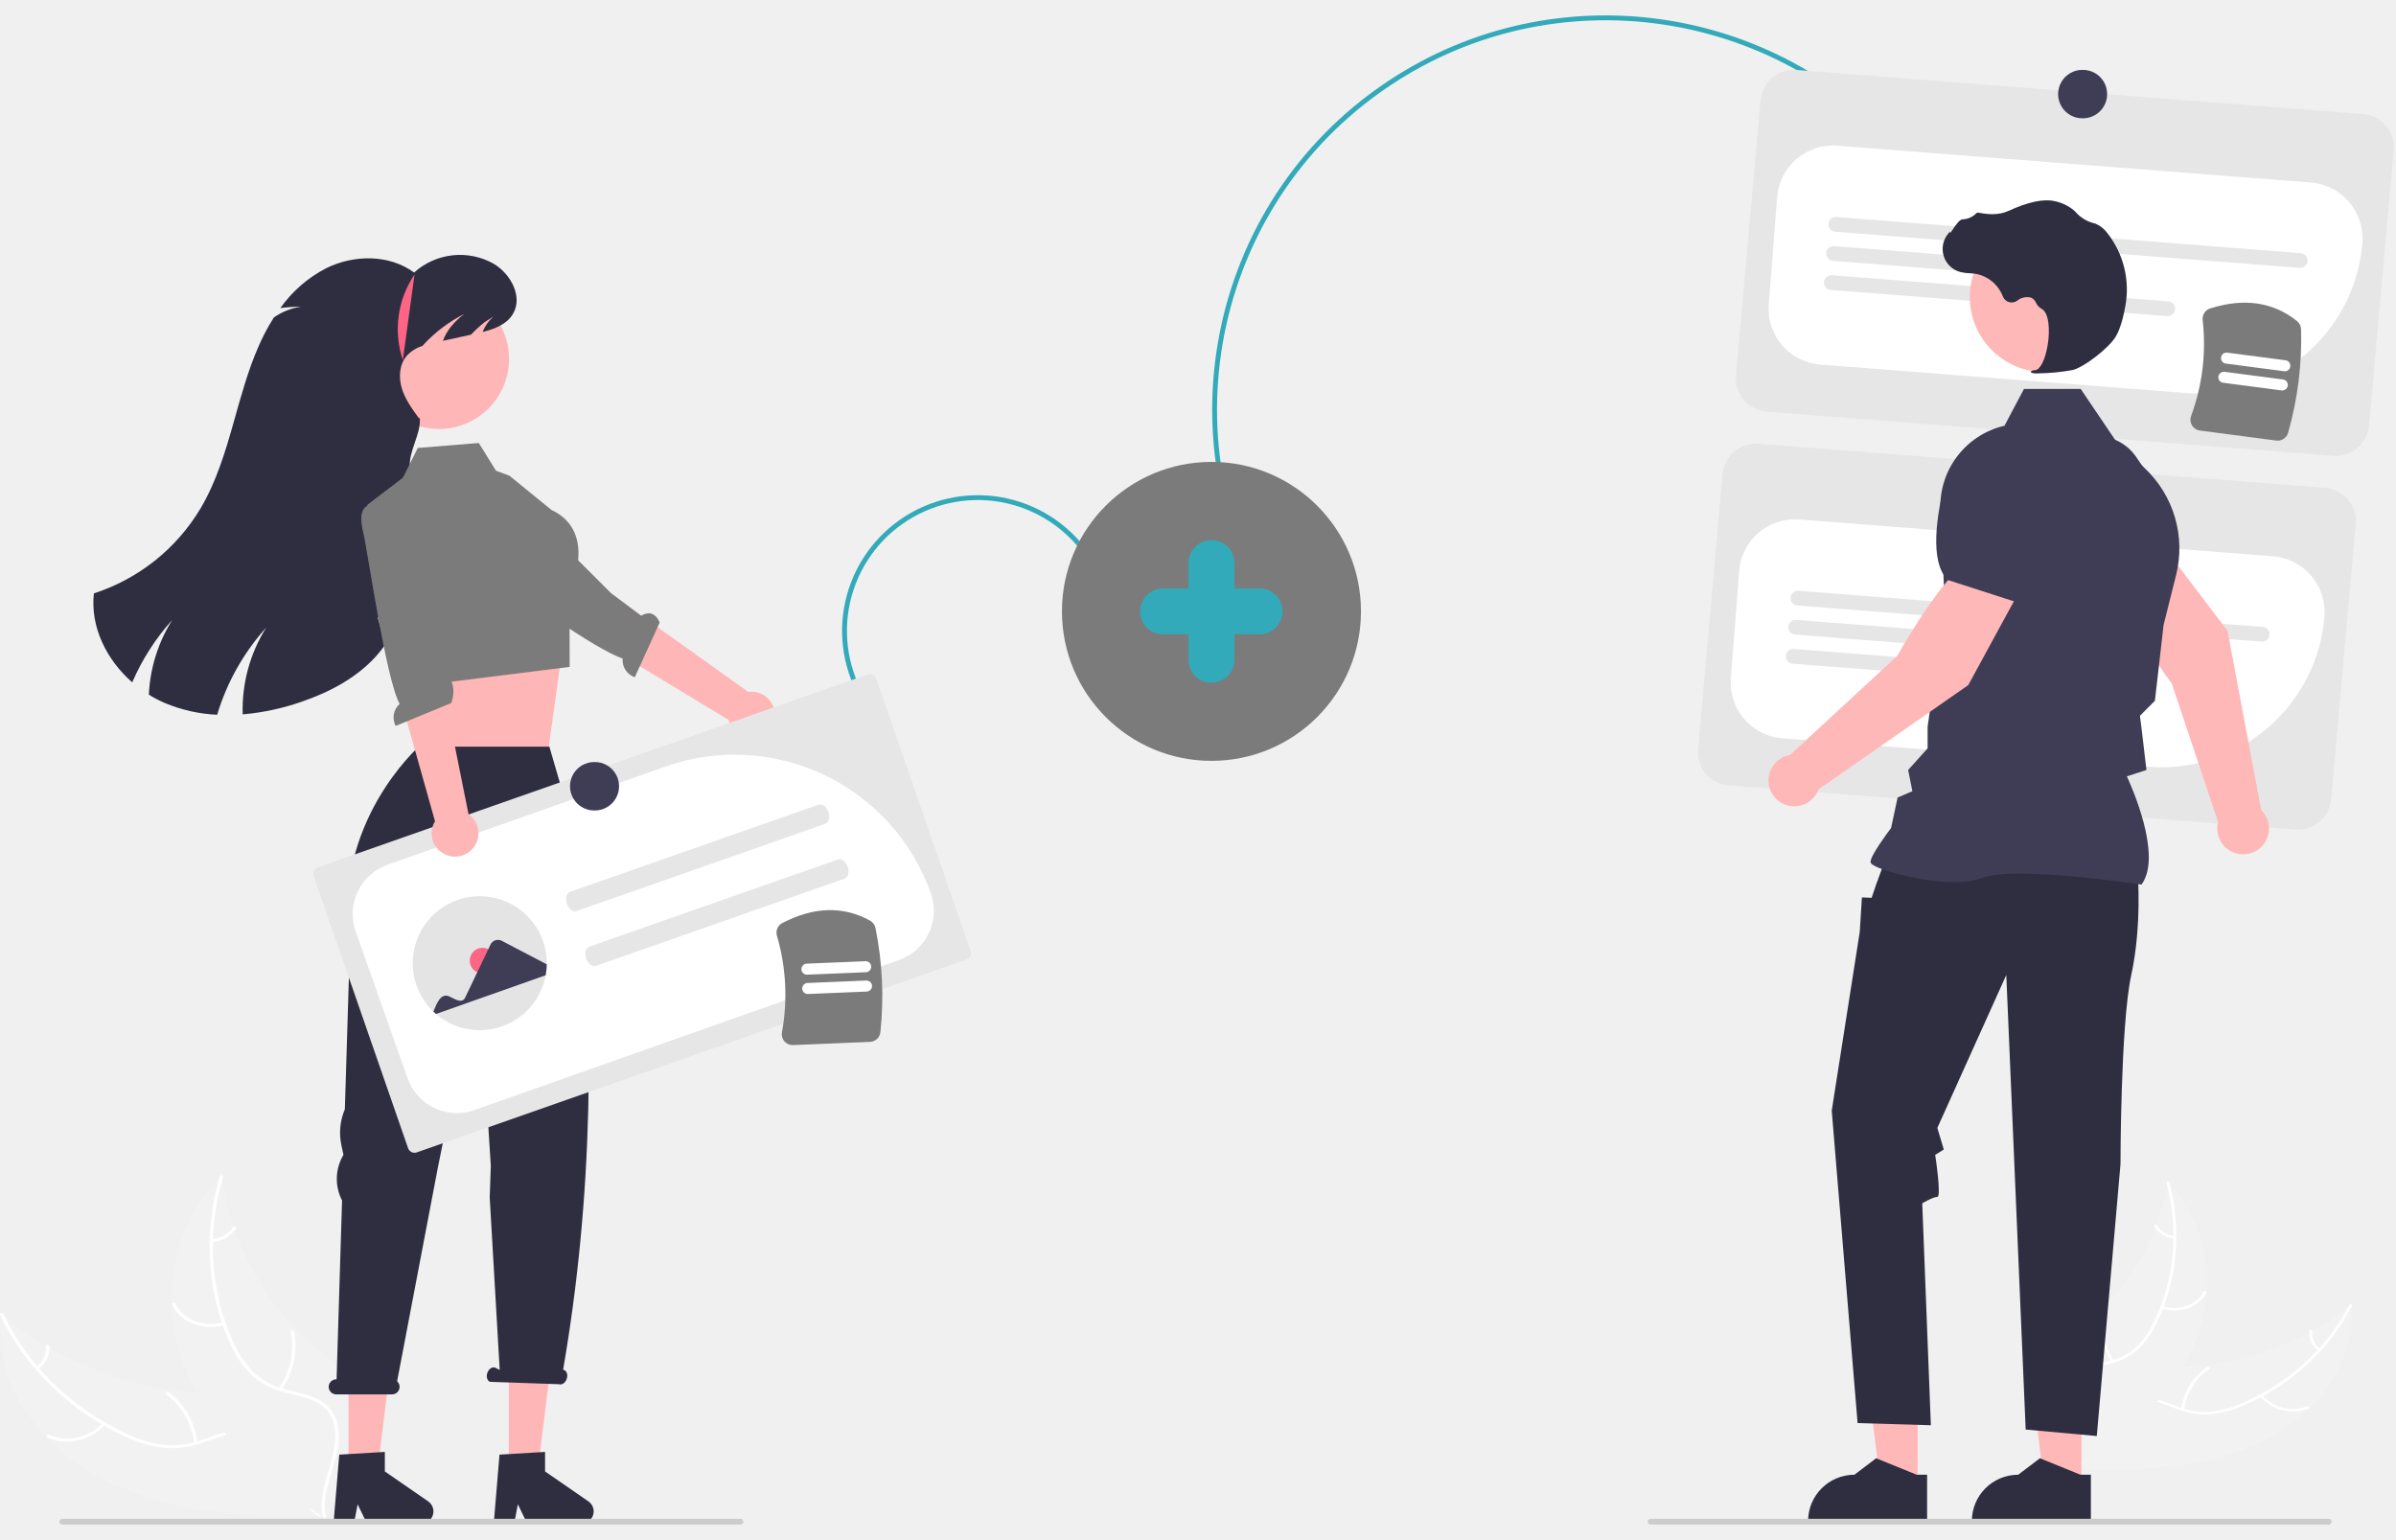
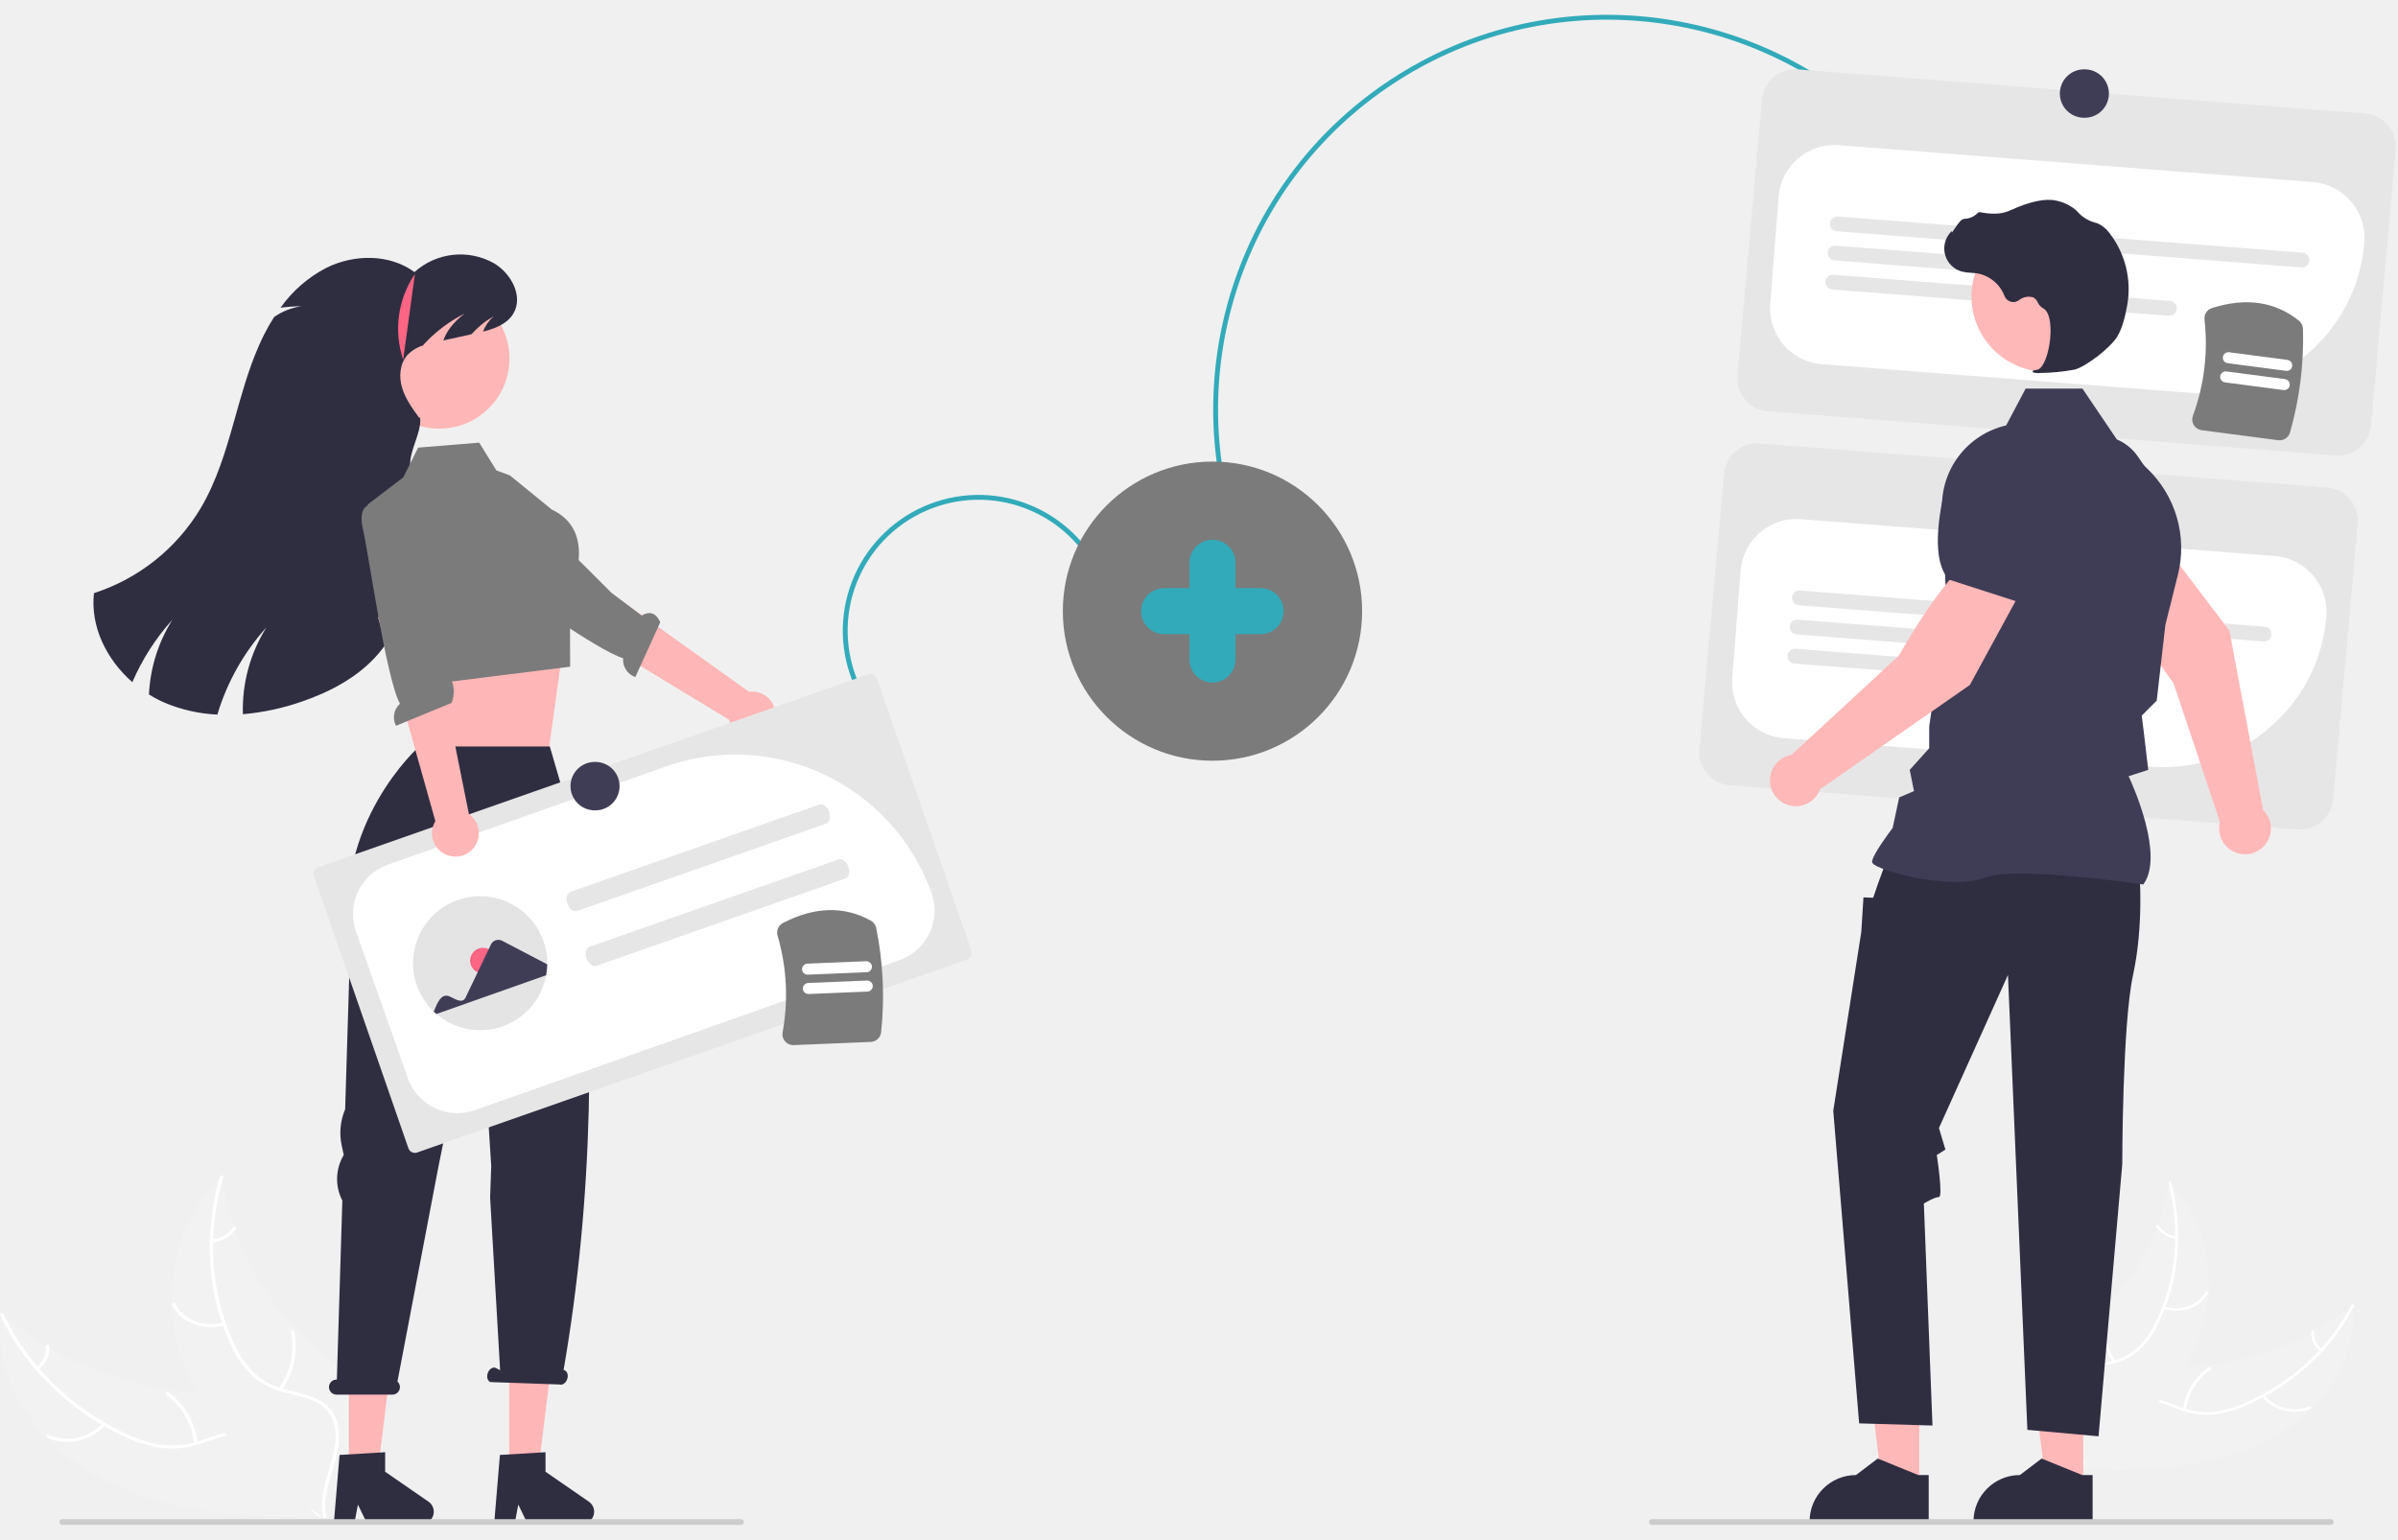
- <svg xmlns="http://www.w3.org/2000/svg" width="1089" height="700" fill="none" viewBox="0 0 635 400">
+ <svg xmlns="http://www.w3.org/2000/svg" width="875" height="562" fill="none" viewBox="0 0 635 400">
  <g clip-path="url(#a)">
    <path fill="#32AABA" d="M376.45 12.271c45.671-24.434 103.637-11.624 134.37 31.7l-1.046.743c-30.353-42.79-87.61-55.438-132.72-31.311a103.49 103.49 0 0 0-11.076 6.855c-46.388 32.897-57.361 97.396-24.459 143.778l-1.046.742c-33.311-46.959-22.202-112.26 24.762-145.566a104.993 104.993 0 0 1 11.215-6.94Z" />
    <path fill="#E6E6E6" d="m618.399 116.711-150.218-11.685a8.83 8.83 0 0 1-8.112-9.479l6.512-72.977a8.833 8.833 0 0 1 9.481-8.11L626.28 26.145a8.833 8.833 0 0 1 8.112 9.479l-6.513 72.976a8.832 8.832 0 0 1-9.48 8.111Z" />
    <path fill="#fff" d="M582.916 100.225c-1.141 0-2.285-.045-3.433-.134l-97.081-7.552A14.824 14.824 0 0 1 468.77 76.61l2.214-28.453a14.839 14.839 0 0 1 15.932-13.63l125.537 9.765a14.839 14.839 0 0 1 13.631 15.93 43.376 43.376 0 0 1-43.168 40.004v-.001Z" />
    <path fill="#E6E6E6" d="M609.449 66.911 486.385 57.34a1.958 1.958 0 1 1 .303-3.905l123.065 9.573a1.956 1.956 0 0 1 1.8 2.104 1.956 1.956 0 0 1-2.104 1.8Zm-51.1 3.786-72.565-5.645a1.958 1.958 0 0 1 .304-3.904l72.565 5.645a1.954 1.954 0 0 1 1.711 1.345 1.953 1.953 0 0 1-.589 2.095 1.951 1.951 0 0 1-1.426.464Zm15.985 9.003-89.15-6.934a1.964 1.964 0 0 1-1.337-.679 1.967 1.967 0 0 1-.465-1.425 1.97 1.97 0 0 1 .68-1.336 1.962 1.962 0 0 1 1.426-.464l89.15 6.934a1.96 1.96 0 0 1 1.8 2.104 1.963 1.963 0 0 1-2.104 1.8Zm34.013 136.076-150.218-11.685a8.832 8.832 0 0 1-8.112-9.479l6.512-72.977a8.831 8.831 0 0 1 9.481-8.111l150.218 11.685a8.834 8.834 0 0 1 8.112 9.479l-6.513 72.977a8.828 8.828 0 0 1-9.48 8.111Z" />
    <path fill="#fff" d="M572.825 199.288c-1.124 0-2.256-.044-3.394-.133l-97.081-7.551a14.83 14.83 0 0 1-12.947-10.186 14.827 14.827 0 0 1-.685-5.743l2.214-28.453a14.824 14.824 0 0 1 15.932-13.63l125.537 9.765a14.835 14.835 0 0 1 10.115 5.142 14.812 14.812 0 0 1 3.516 10.787 43.43 43.43 0 0 1-43.207 40.002Z" />
    <path fill="#E6E6E6" d="m599.397 165.976-123.064-9.573a1.949 1.949 0 0 1-1.337-.679 1.953 1.953 0 0 1 .215-2.761 1.97 1.97 0 0 1 1.425-.464l123.065 9.573a1.966 1.966 0 0 1 1.336.679 1.966 1.966 0 0 1 .464 1.425 1.966 1.966 0 0 1-.679 1.336 1.955 1.955 0 0 1-1.425.464Zm-51.1 3.786-72.565-5.645a1.976 1.976 0 0 1-.736-.206 1.972 1.972 0 0 1-.975-1.139 1.955 1.955 0 0 1 .117-1.495 1.952 1.952 0 0 1 1.898-1.064l72.565 5.644a1.96 1.96 0 0 1 1.8 2.104 1.964 1.964 0 0 1-.679 1.336 1.967 1.967 0 0 1-1.425.465Zm15.985 9.003-89.15-6.934a1.955 1.955 0 0 1-1.121-3.44 1.959 1.959 0 0 1 1.425-.465l89.15 6.935a1.958 1.958 0 1 1-.304 3.904Z" />
    <path fill="#32AABA" d="M226.235 177.647a35.95 35.95 0 0 1-.629-27.517 35.969 35.969 0 0 1 19.014-19.902 35.963 35.963 0 0 1 27.521-.629 35.97 35.97 0 0 1 19.905 19.012l-1.174.518a34.673 34.673 0 0 0-19.195-18.334 34.674 34.674 0 0 0-26.539.606 34.69 34.69 0 0 0-18.336 19.193 34.664 34.664 0 0 0 .607 26.535l-1.174.518Z" />
    <path fill="#F2F2F2" d="M599.043 378.201c14.685-6.958 25.624-20.957 23.917-36.341-13.174 10.667-31.111 16.623-49.628 16.481-7.212-.056-15.29-.789-20.53 3.257-3.262 2.518-4.733 6.516-4.918 10.5-.186 3.985.78 8.018 1.74 11.998l-.292.943c17.243 1.097 35.026.12 49.711-6.838Z" />
    <path fill="#fff" d="M622.599 341.822c-5.68 11.081-15.527 20.317-27.765 25.723a29.383 29.383 0 0 1-8.469 2.487 19.138 19.138 0 0 1-8.809-1.151c-2.659-.954-5.281-2.197-8.102-2.575a10.365 10.365 0 0 0-7.836 2.113c-2.606 2.026-4.161 4.831-5.57 7.629-1.564 3.106-3.132 6.359-6.195 8.476-.371.256.146.79.517.534 5.329-3.683 6.098-10.344 10.332-14.805a9.964 9.964 0 0 1 8.011-3.348c2.879.212 5.583 1.492 8.269 2.478a20.539 20.539 0 0 0 8.592 1.41 27.556 27.556 0 0 0 8.572-2.179 59.147 59.147 0 0 0 16.218-10.091 55.285 55.285 0 0 0 12.962-16.451c.196-.383-.533-.631-.727-.25Z" />
    <path fill="#fff" d="M598.933 365.983a11.498 11.498 0 0 0 12.929 3.286c.427-.18.078-.806-.35-.626a10.646 10.646 0 0 1-12.021-3.078c-.3-.365-.856.055-.558.418Zm-20.085 3.536a15.45 15.45 0 0 1 6.65-10.78c.37-.258-.147-.792-.516-.534a16.068 16.068 0 0 0-6.894 11.232c-.052.429.708.509.76.082Zm35.974-16.074a5.234 5.234 0 0 1-2.016-4.673c.059-.428-.701-.507-.759-.082a5.85 5.85 0 0 0 2.217 5.173.432.432 0 0 0 .537.058.298.298 0 0 0 .086-.104.307.307 0 0 0-.065-.372Z" />
    <path fill="#F2F2F2" d="M574.509 309.332c-.046.266-.091.531-.142.799a58.047 58.047 0 0 1-2.867 10.445c-.095.263-.194.528-.297.788a62.946 62.946 0 0 1-14.44 21.793 66.156 66.156 0 0 1-8.258 6.906c-4.092 2.895-8.815 5.724-11.405 9.625-.274.402-.52.823-.736 1.26l11.668 23.603c.055.044.105.09.161.135l.419.958c.163-.098.328-.203.49-.301.095-.057.186-.118.281-.175.062-.039.124-.079.183-.111a.912.912 0 0 0 .056-.037c.059-.032.109-.068.162-.098.928-.584 1.852-1.175 2.772-1.773.006-.002.006-.002.009-.009 6.998-4.576 13.58-9.746 18.988-15.712.163-.179.331-.36.489-.551a58.96 58.96 0 0 0 6.431-8.65 50.614 50.614 0 0 0 2.733-5.177 41.807 41.807 0 0 0 3.638-14.55c.659-10.074-2.33-20.492-9.761-28.556-.19-.207-.378-.408-.574-.612Z" />
    <path fill="#fff" d="M574.21 309.493c3.25 12.461 2.13 25.603-3.372 36.785a23.075 23.075 0 0 1-4.656 6.676 15.588 15.588 0 0 1-7.375 3.772c-2.637.624-5.441.983-7.809 2.183a8.242 8.242 0 0 0-4.437 6.016c-.579 3.124.156 6.341.995 9.474.932 3.478 1.961 7.082 1.101 10.529-.104.417.644.591.748.174 1.496-5.997-2.437-12.061-2.287-18.127.07-2.831 1.102-5.59 3.731-7.158 2.299-1.372 5.19-1.745 7.868-2.356a16.887 16.887 0 0 0 7.388-3.436 21.561 21.561 0 0 0 4.942-6.469 50.4 50.4 0 0 0 5.311-17.302 55.643 55.643 0 0 0-1.434-20.941c-.112-.431-.825-.248-.714.18Z" />
    <path fill="#fff" d="M572.85 342.744c4.8 1.503 9.891-.295 11.904-4.182.198-.383-.487-.726-.686-.343-1.885 3.642-6.597 5.275-11.084 3.87-.472-.148-.604.508-.134.655Zm-12.644 13.826a16.417 16.417 0 0 1-2.319-12.728c.102-.418-.646-.592-.748-.175a17.073 17.073 0 0 0 2.443 13.243c.251.393.874.051.624-.34Zm16.051-33.026a6.463 6.463 0 0 1-4.673-2.877c-.245-.395-.868-.052-.624.34a7.23 7.23 0 0 0 5.162 3.192c.207.025.4-.048.442-.24a.377.377 0 0 0-.307-.415Z" />
    <path fill="#FFB8B8" d="m599.277 210.611-8.926-47.511-17.522-23.06-12.985 8.489c1.834 9.951 15.714 28.527 15.714 28.527l12.303 36.744c-.05.191-.095.383-.128.582a6.852 6.852 0 1 0 11.544-3.771Z" />
    <path fill="#3F3D56" d="m560.192 153.548 14.702-11.93.027-.063c2.75-6.23-3.355-16.913-8.961-24.777a12.571 12.571 0 0 0-16.816-3.399 12.585 12.585 0 0 0-5.855 11.935l1.236 11.902 15.667 16.332Z" />
    <path fill="#FFB8B8" d="m508.234 389.988-9.782-.001-4.653-37.725 14.437.001-.002 37.725Z" />
    <path fill="#2F2E41" d="M510.729 386.794h-2.753l-10.749-4.371-5.761 4.371h-.001a12.279 12.279 0 0 0-12.277 12.274v.399l31.541.001v-12.674Z" />
    <path fill="#FFB8B8" d="m551.637 389.988-9.782-.001-4.653-37.725 14.437.001-.002 37.725Z" />
    <path fill="#2F2E41" d="M554.133 386.794h-2.753l-10.75-4.371-5.761 4.371h-.001a12.275 12.275 0 0 0-12.276 12.274v.399l31.54.001.001-12.674Zm12.42-159.301s1.142 13.704-1.713 26.838c-2.856 13.134-2.856 50.122-2.856 50.122l-6.282 72.078-18.846-1.713-5.14-120.487-18.275 40.543 1.713 5.71-2.282 1.428s1.711 11.135.569 11.135c-1.142 0-3.998 1.713-3.998 1.713l2.284 58.816-19.417-.571-6.853-82.799 7.424-47.395.571-9.137 2.57.106 1.309-3.818 2.403-6.566 66.819 3.997Z" />
    <path fill="#3F3D56" d="m567.54 230.371.102-.142c5.436-7.61-2.74-25.896-3.973-28.546l5.194-1.686-1.17-9.94-.554-4.432 3.97-3.969.011-.099 2.284-19.985 3.321-13.275a29.131 29.131 0 0 0-.309-15.242 29.132 29.132 0 0 0-7.963-13.001l-7.678-7.238-9.33-13.804h-15.047l-5.159 9.743a21.929 21.929 0 0 0-16.968 22.389l1.169 25.555-4.578 31.818-.002 5.758-5.152 5.724 1.125 5.624-3.92 1.679-1.731 8.077c-.717.946-5.445 7.25-5.445 8.973 0 .259.191.509.601.786 3.222 2.182 21.033 6.63 28.916 3.476 8.397-3.357 41.776 1.679 42.113 1.731l.173.026Z" />
    <path fill="#CCC" d="M436.694 399.237a.76.76 0 0 0 .758.763h179.747a.763.763 0 1 0 0-1.526H437.457a.76.76 0 0 0-.763.758v.005Z" />
    <path fill="#FFB8B8" d="M541.978 94.556c11.005 0 19.927-8.921 19.927-19.925 0-11.004-8.922-19.925-19.927-19.925-11.006 0-19.927 8.92-19.927 19.925 0 11.004 8.921 19.925 19.927 19.925Z" />
    <path fill="#2F2E41" d="M540.069 94.878a54.189 54.189 0 0 0 9.199-.882c3.006-.692 9.637-5.819 11.444-8.848 1.343-2.25 2.149-5.731 2.589-8.255a24.236 24.236 0 0 0-4.732-19.115 7.663 7.663 0 0 0-3.159-2.557 3.832 3.832 0 0 0-.343-.106 9.443 9.443 0 0 1-4.771-2.784 7.845 7.845 0 0 0-.801-.783 11.633 11.633 0 0 0-4.915-2.311c-2.904-.697-7.058.176-12.347 2.6-2.657 1.217-5.605.877-7.878.445a.742.742 0 0 0-.691.257 5.222 5.222 0 0 1-3.512 1.506c-.807.056-1.625 1.196-2.612 2.681-.224.337-.485.731-.675.971l-.038-.45-.444.515a6.332 6.332 0 0 0-1.259 5.984 6.335 6.335 0 0 0 4.386 4.262c.818.196 1.654.307 2.495.332.51.033 1.037.066 1.544.141a9.555 9.555 0 0 1 7.258 6.015 2.492 2.492 0 0 0 1.626 1.493 2.5 2.5 0 0 0 2.175-.378 4.131 4.131 0 0 1 3.744-.782c.557.291.997.765 1.246 1.342.301.642.787 1.18 1.396 1.546 2.074 1.002 2.336 5.675 1.702 9.591-.612 3.776-1.943 6.53-3.237 6.698-.996.13-1.109.203-1.176.382l-.061.16.116.144c.557.186 1.147.25 1.731.186Z" />
    <path fill="#7B7B7B" d="M321.069 197.579c21.884 0 39.624-17.738 39.624-39.618 0-21.881-17.74-39.619-39.624-39.619-21.883 0-39.624 17.738-39.624 39.619 0 21.88 17.741 39.618 39.624 39.618Z" />
    <path fill="#FFB8B8" d="m535.479 152.065-13.07-8.358c-8.323 5.756-19.571 26.034-19.571 26.034l-28.468 26.297a6.848 6.848 0 1 0 2.333 13.497 6.846 6.846 0 0 0 5.259-4.396l39.674-27.635 13.843-25.439Z" />
    <path fill="#3F3D56" d="m534.233 155.456 8.705-20.89-3.149-11.544a12.59 12.59 0 0 0-9.773-9.013 12.564 12.564 0 0 0-14.452 9.245c-2.384 9.359-4.215 21.526.6 26.341l.049.049 18.02 5.812Z" />
    <path fill="#F2F2F2" d="M27.291 387.913C10.251 379.168-2.11 362.268.473 344.208c15.122 13.058 36.03 20.745 57.849 21.268 8.498.204 18.04-.358 24.063 4.604 3.748 3.088 5.331 7.853 5.401 12.553.07 4.701-1.218 9.416-2.499 14.069l.31 1.122c-20.354.649-41.266-1.166-58.306-9.911Z" />
    <path fill="#fff" d="M.9 344.177c6.278 13.266 17.533 24.514 31.748 31.339a34.607 34.607 0 0 0 9.883 3.247c3.506.479 7.075.127 10.42-1.027 3.17-1.025 6.304-2.391 9.641-2.731a12.212 12.212 0 0 1 9.152 2.781c2.995 2.485 4.722 5.847 6.277 9.195 1.727 3.718 3.452 7.609 6.98 10.217.429.316-.2.925-.627.61-6.14-4.538-6.798-12.413-11.62-17.827-2.25-2.526-5.424-4.406-9.311-4.243-3.4.143-6.633 1.549-9.834 2.611a24.214 24.214 0 0 1-10.175 1.339 32.495 32.495 0 0 1-10.016-2.887 69.718 69.718 0 0 1-18.729-12.492A65.17 65.17 0 0 1 .035 344.444c-.217-.458.65-.722.866-.267Z" />
    <path fill="#fff" d="M27.877 373.523c-3.736 4.26-10.31 5.701-15.353 3.388-.497-.227-.062-.952.435-.724a12.55 12.55 0 0 0 14.276-3.177c.368-.419 1.007.097.642.513Zm23.529 4.916a18.223 18.223 0 0 0-7.432-12.948c-.426-.317.203-.927.629-.61a18.954 18.954 0 0 1 7.7 13.49c.046.507-.851.573-.897.068Zm-41.778-20.28a6.162 6.162 0 0 0 2.549-5.429c-.053-.506.845-.571.898-.068a6.899 6.899 0 0 1-2.806 6.011.51.51 0 0 1-.634.048.37.37 0 0 1-.102-.435.375.375 0 0 1 .095-.127Z" />
    <path fill="#F2F2F2" d="M58.766 307.699c.043.314.086.629.136.947a68.446 68.446 0 0 0 2.989 12.411c.1.313.208.629.32.939a74.195 74.195 0 0 0 16.196 26.212 78.01 78.01 0 0 0 9.47 8.444c4.713 3.563 10.171 7.072 13.076 11.764.309.484.582.99.82 1.512l-14.626 27.37c-.067.05-.128.102-.196.153l-.529 1.112c-.187-.121-.379-.251-.566-.372-.109-.07-.215-.146-.324-.217-.072-.048-.143-.097-.211-.137a1.472 1.472 0 0 1-.065-.046c-.068-.04-.126-.084-.188-.122a263.866 263.866 0 0 1-3.199-2.192c-.006-.003-.006-.003-.01-.011-8.073-5.652-15.634-11.988-21.781-19.218-.185-.217-.377-.437-.556-.667a69.43 69.43 0 0 1-7.253-10.43 59.686 59.686 0 0 1-3.026-6.202 49.254 49.254 0 0 1-3.742-17.275c-.4-11.893 3.51-24.053 12.565-33.276.232-.236.46-.466.7-.699Z" />
    <path fill="#fff" d="M59.111 307.899c-4.294 14.558-3.465 30.082 2.599 43.461a27.208 27.208 0 0 0 5.235 8.037 18.367 18.367 0 0 0 8.547 4.719c3.084.834 6.374 1.362 9.118 2.864a9.713 9.713 0 0 1 5.002 7.253c.566 3.702-.42 7.464-1.526 11.123-1.227 4.062-2.574 8.27-1.69 12.362.108.496-.78.673-.887.178-1.539-7.121 3.321-14.117 3.37-21.269.024-3.338-1.088-6.626-4.127-8.572-2.657-1.702-6.049-2.249-9.181-3.069a19.9 19.9 0 0 1-8.575-4.324 25.413 25.413 0 0 1-5.58-7.805 59.415 59.415 0 0 1-5.61-20.58 65.597 65.597 0 0 1 2.471-24.616c.148-.503.981-.261.834.238Z" />
    <path fill="#fff" d="M59.472 347.121c-5.71 1.592-11.642-.717-13.867-5.371-.22-.459.6-.837.82-.378 2.085 4.36 7.575 6.46 12.913 4.972.562-.157.692.621.134.777Zm14.378 16.76a19.344 19.344 0 0 0 3.208-14.908c-.105-.496.783-.673.888-.178a20.136 20.136 0 0 1-3.373 15.51c-.311.453-1.032.027-.723-.424Zm-17.675-39.506a7.606 7.606 0 0 0 5.612-3.214c.305-.456 1.025-.029.722.424a8.525 8.525 0 0 1-6.2 3.567c-.244.022-.468-.071-.51-.299a.444.444 0 0 1 .376-.478Z" />
    <path fill="#FFB6B6" d="m110.315 170.524 1.284 11.904-.756 15.609 34.579-4.107 3.25-23.406-4.141.041-34.216-.041ZM92.38 386.643h7.56l3.598-29.156H92.38v29.156Z" />
    <path fill="#2F2E41" d="m89.913 381.466 12.078-.721v5.174l11.483 7.93a3.232 3.232 0 0 1-1.837 5.891h-14.38l-2.478-5.118-.968 5.118H88.39l1.523-18.274Z" />
    <path fill="#FFB6B6" d="M134.846 386.643h7.56l3.597-29.156h-11.157v29.156Z" />
    <path fill="#2F2E41" d="m132.378 381.466 12.078-.721v5.174l11.483 7.93a3.227 3.227 0 0 1 1.25 3.621 3.234 3.234 0 0 1-3.087 2.27h-14.379l-2.478-5.118-.968 5.118h-5.422l1.523-18.274ZM89.118 361.5h.082l1.454-47.407a12.397 12.397 0 0 1 .163-11.715l.208-.376-.54-2.502a15.934 15.934 0 0 1 .911-9.59l1.356-44.222C87.907 214.287 111 193.809 111 193.809h34.595l7.427 25.514c4.91 47.83 4.019 94.439-3.773 139.595l.213.107c.765.264 1.093 1.324.733 2.367s-1.272 1.674-2.037 1.41l-18.27-.635c-.765-.264-1.093-1.324-.733-2.367.36-1.042 1.272-1.674 2.037-1.41l1.242.628-2.649-45.746.294-8.356-.606-9.479-2.8-42.639-10.6 52.434-10.828 56.796a1.992 1.992 0 0 1-1.343 3.467H89.118a2.001 2.001 0 0 1-1.85-1.232 2 2 0 0 1 1.084-2.612c.243-.1.503-.151.766-.151Z" />
    <path fill="#FFB6B6" d="M116.353 109.611c10.248 0 18.556-8.307 18.556-18.553 0-10.247-8.308-18.554-18.556-18.554-10.248 0-18.555 8.307-18.555 18.553 0 10.247 8.307 18.554 18.555 18.554Z" />
    <path fill="#2F2E41" d="M35.044 176.772a60.413 60.413 0 0 1 10.601-16.536 40.815 40.815 0 0 0-6.199 19.794 31.266 31.266 0 0 0 4.234 2.214 40.575 40.575 0 0 0 13.873 3.116 60.53 60.53 0 0 1 12.997-23.105 40.916 40.916 0 0 0-6.233 23.004 64.045 64.045 0 0 0 15.61-3.345c7.572-2.604 14.922-6.494 20.159-12.545 5.668-6.548 8.461-15.19 9.363-23.805.902-8.608.054-17.296-.801-25.911-.404-4.106 3.016-8.83 2.612-12.936h-.269c-1.798-2.463-3.628-4.987-4.51-7.908-.875-2.914-.646-6.353 1.366-8.648a9.402 9.402 0 0 1 4.126-2.558c.149-.188.31-.37.478-.551a38.372 38.372 0 0 1 10.602-7.929c-2.861 2.16-4.773 4.604-5.661 7.128 2.477-.546 4.954-1.089 7.431-1.63a35.69 35.69 0 0 1 2.612-2.503c1.326-1.15 1.763-1.238 3.345-2.322a10.678 10.678 0 0 0-2.888 4.12c3.184-.802 6.368-2.006 8.024-4.746 2.746-4.53-.518-10.64-5.075-13.346a18.163 18.163 0 0 0-21.089 2.322c-6.59-4.852-15.973-4.772-23.303-1.144a34.072 34.072 0 0 0-12.156 10.573 47.532 47.532 0 0 1 5.506-.383 16.887 16.887 0 0 0-7.21 2.853 49.667 49.667 0 0 0-2.61 4.57 62.126 62.126 0 0 0-1.468 3.13c-2.82 6.42-4.658 13.258-6.563 20.015-2.221 7.875-4.604 15.803-8.764 22.85a51.33 51.33 0 0 1-28.304 22.58c-.99 8.904 3.359 17.613 10.164 23.582Z" />
    <path fill="#7B7B7B" d="m135.039 122.018-3.601-1.352-4.541-7.342-16.177 1.321-3.931 7.873-9.472 7.232 4.142 21.813 6.435 26.495 43.079-5.384-.045-19.946s7.784-15.758-4.79-21.662l-11.099-9.048Z" />
    <path fill="#FFB6B6" d="M201.441 191.203a6.165 6.165 0 0 1-8.331-4.464l-48.033-29.061 8.78-10.128 44.454 31.751a6.198 6.198 0 0 1 3.13 11.902Z" />
    <path fill="#7B7B7B" d="M129.072 143.898s-2.295 2.309 3.464 6.106c4.612 3.04 25.179 18.063 32.47 20.439a4.847 4.847 0 0 0 3.228 4.982l6.601-14.505c-1.429-3.316-3.714-2.548-4.917-1.796l-7.973-5.996-19.578-19.547-11.665 8.618-1.63 1.699Z" />
    <path fill="#FD6584" d="M109.87 68.651a25.837 25.837 0 0 0-3.109 22.707" />
    <path fill="#CCC" d="M15.731 399.237a.758.758 0 0 0 .763.763h179.743a.762.762 0 1 0 0-1.526H16.494a.77.77 0 0 0-.54.223.76.76 0 0 0-.223.54Z" />
    <path fill="#E6E6E6" d="M84.213 225.811a1.793 1.793 0 0 0-1.097 2.283l25.042 72.166a1.796 1.796 0 0 0 2.283 1.098l145.71-51.118a1.791 1.791 0 0 0 1.097-2.283l-25.041-72.167a1.791 1.791 0 0 0-2.284-1.097l-145.71 51.118Z" />
    <path fill="#fff" d="M121.094 290.942a13.888 13.888 0 0 1-13.079-9.24l-13.752-38.905a13.853 13.853 0 0 1 8.448-17.683l73.643-26.025a55.193 55.193 0 0 1 70.347 33.601 13.862 13.862 0 0 1-8.448 17.683l-.107-.303.107.303-112.554 39.776a13.81 13.81 0 0 1-4.605.793Z" />
    <path fill="#E6E6E6" d="m218.754 214.252-65.941 23.133c-.929.325-2.081-.545-2.572-1.946-.491-1.4-.137-2.799.793-3.125l65.941-23.133c.929-.326 2.08.545 2.571 1.945.492 1.4.137 2.801-.792 3.126Zm5.1 14.535-65.941 23.133c-.929.326-2.08-.545-2.572-1.945-.491-1.4-.136-2.8.793-3.126l65.941-23.133c.929-.326 2.08.545 2.572 1.946.491 1.4.136 2.799-.793 3.125Z" />
    <path fill="#E4E4E4" d="M143.89 245.293a17.69 17.69 0 0 1 .73 9.104 17.769 17.769 0 0 1-29.768 9.638 17.762 17.762 0 1 1 29.038-18.742Z" />
    <path fill="#FD6584" d="M127.882 253.924a3.396 3.396 0 1 0 0-6.792 3.396 3.396 0 0 0 0 6.792Z" />
    <path fill="#3F3D56" d="M114.852 264.035c.872-2.022 1.902-5.109 4.289-3.985 1.179.511 3.291 2.064 4.148.258l6.714-14.053a2.181 2.181 0 0 1 2.134-1.224c.291.022.574.102.833.235l11.936 6.245c-.014.968-.11 1.934-.286 2.886l-29.068 10.273-.7-.635Z" />
    <path fill="#FFB6B6" d="M118.317 222.536a6.172 6.172 0 0 1-3.605-3.769 6.165 6.165 0 0 1 .575-5.183l-15.195-54.039 13.332-1.393 10.744 53.557a6.191 6.191 0 0 1 1.884 8.012 6.196 6.196 0 0 1-7.735 2.815Z" />
    <path fill="#7B7B7B" d="M97.844 129.88s-3.254.117-1.646 6.825c1.288 5.371 6.017 39.06 9.715 45.777a4.839 4.839 0 0 0-1.05 5.842l14.735-6.076c1.223-3.397.276-6.481-1.116-6.754l-1.722-9.825-2.536-32.961-14.029-2.954-2.351.126Zm132.73 142.184-20.377.844a2.894 2.894 0 0 1-2.909-2.11 2.823 2.823 0 0 1-.053-1.263 55.474 55.474 0 0 0-1.331-25.618 2.87 2.87 0 0 1 1.416-3.351c8.347-4.336 16.167-4.556 23.243-.654.371.201.694.481.945.82.252.339.427.728.512 1.142a90.746 90.746 0 0 1 1.31 27.592 2.882 2.882 0 0 1-2.756 2.598Z" />
    <path fill="#fff" d="m229.712 258.729-15.581.645a1.462 1.462 0 1 1-.121-2.922l15.581-.646a1.466 1.466 0 0 1 1.388.847 1.473 1.473 0 0 1 .046 1.118 1.461 1.461 0 0 1-1.313.958Zm-.212-5.125-15.581.645a1.46 1.46 0 0 1-1.522-1.401 1.463 1.463 0 0 1 1.401-1.522l15.581-.645a1.465 1.465 0 0 1 1.136 2.452 1.459 1.459 0 0 1-1.015.471Z" />
    <path fill="#7B7B7B" d="m603.255 112.681-20.222-2.652a2.891 2.891 0 0 1-2.505-2.577 2.814 2.814 0 0 1 .164-1.253 55.496 55.496 0 0 0 3.069-25.468 2.864 2.864 0 0 1 1.968-3.06c8.965-2.845 16.708-1.725 23.013 3.329a2.903 2.903 0 0 1 1.1 2.182 90.8 90.8 0 0 1-3.428 27.41 2.883 2.883 0 0 1-3.159 2.089Z" />
    <path fill="#fff" d="m604.685 99.395-15.461-2.028a1.463 1.463 0 1 1 .38-2.9l15.462 2.027a1.464 1.464 0 0 1 .701 2.61 1.459 1.459 0 0 1-1.082.29Zm.668-5.086-15.462-2.028a1.467 1.467 0 0 1-.972-.559 1.467 1.467 0 0 1-.108-1.623 1.466 1.466 0 0 1 1.46-.719l15.462 2.028a1.467 1.467 0 0 1 .972.559 1.469 1.469 0 0 1 .107 1.623 1.466 1.466 0 0 1-.889.682c-.186.05-.38.062-.57.037Z" />
    <path fill="#32AABA" d="M333.895 151.869h-6.734v-6.732a6.095 6.095 0 0 0-6.092-6.092 6.095 6.095 0 0 0-6.092 6.092v6.732h-6.733a6.093 6.093 0 0 0-4.308 10.399 6.093 6.093 0 0 0 4.308 1.784h6.733v6.732a6.095 6.095 0 0 0 6.092 6.092 6.095 6.095 0 0 0 6.092-6.092v-6.732h6.734a6.092 6.092 0 0 0 0-12.183Z" />
    <path fill="#3F3D56" d="M551.95 27.273a6.42 6.42 0 1 0 0-12.839 6.42 6.42 0 1 0 0 12.839ZM157.567 210.731a6.42 6.42 0 1 0 0-12.839 6.42 6.42 0 1 0 0 12.839Z" />
  </g>
  <defs>
    <clipPath id="a">
      <path fill="#fff" d="M0 0h634.419v400H0z" />
    </clipPath>
  </defs>
</svg>
